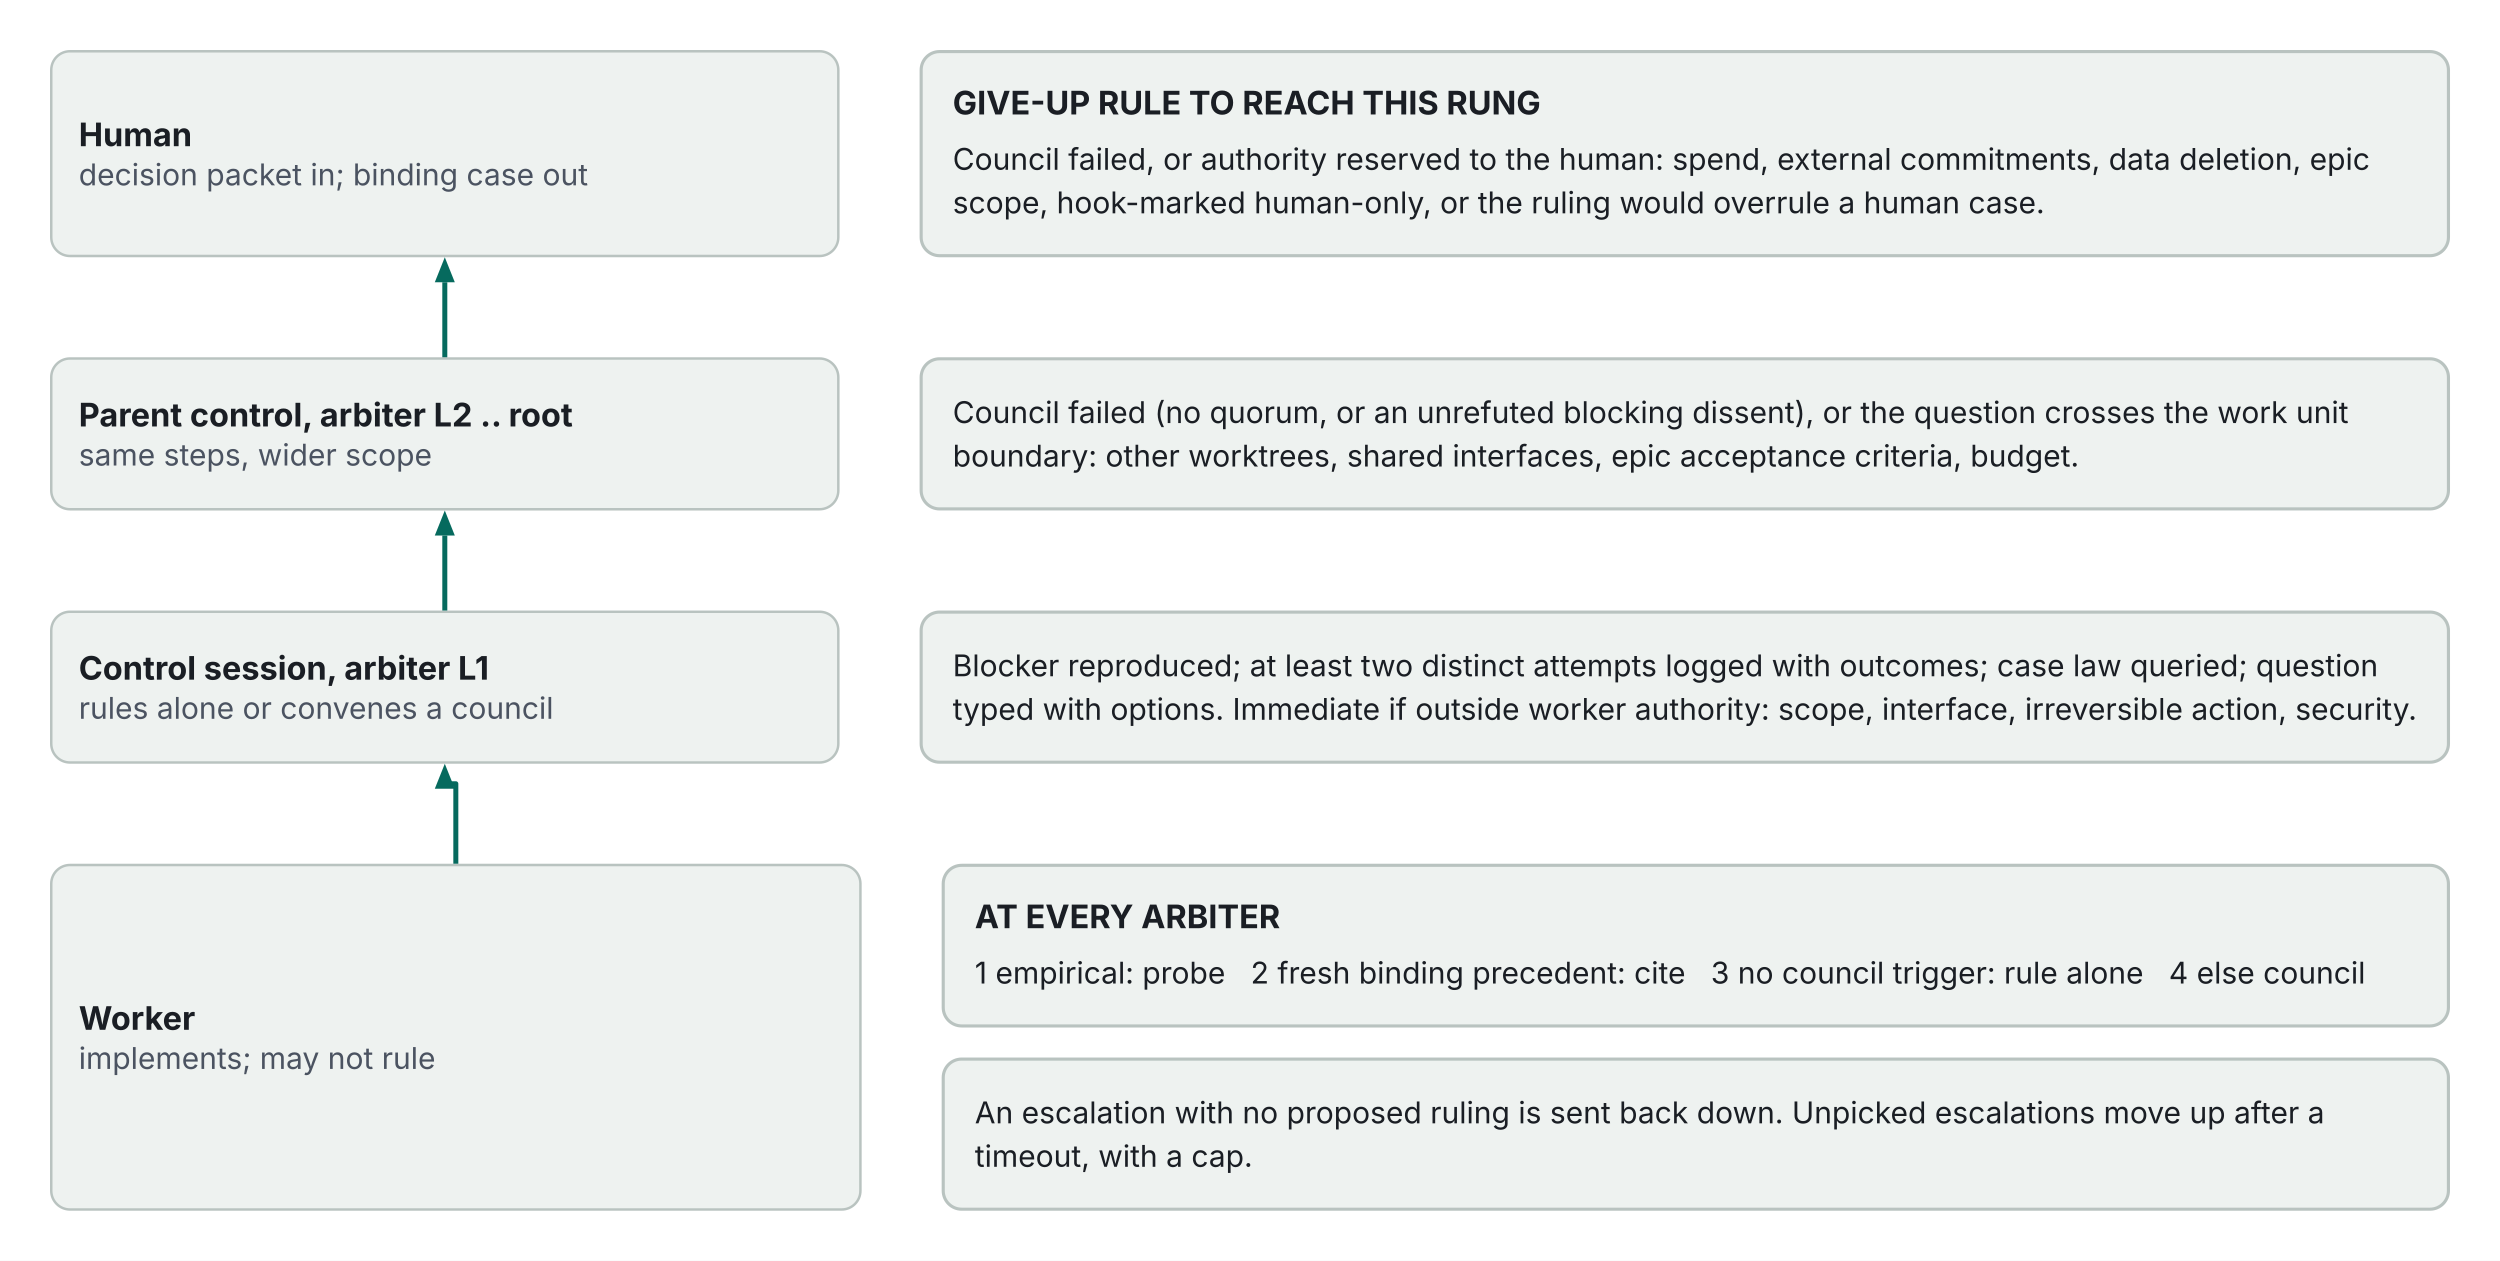
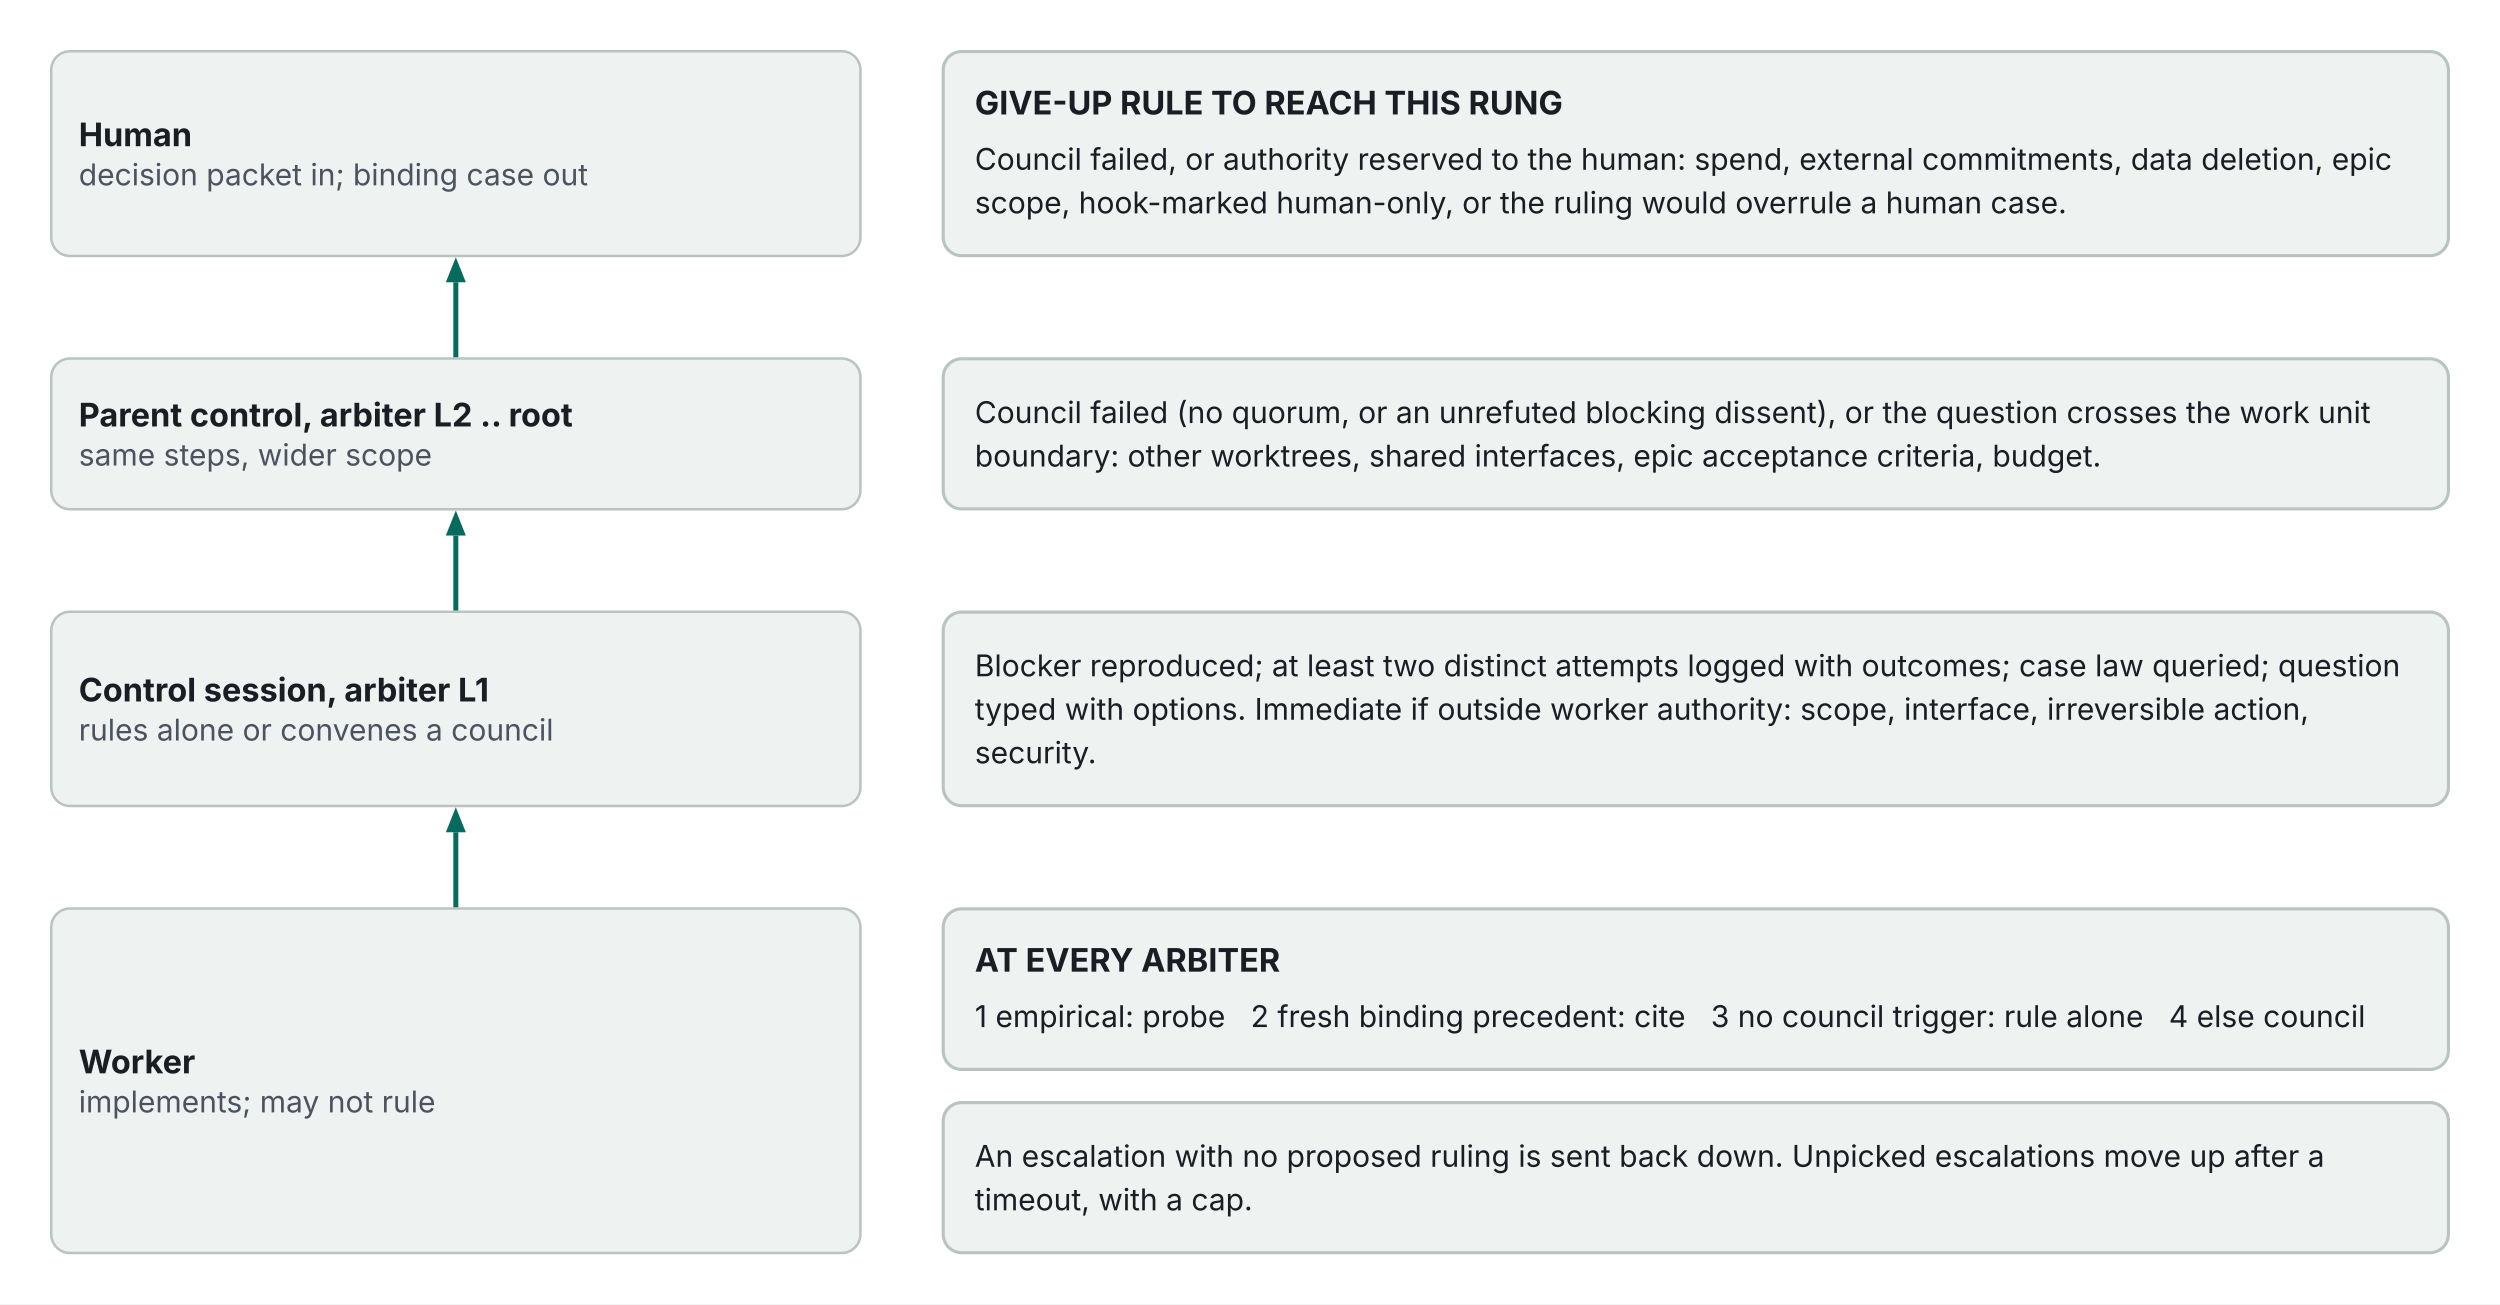
- <svg xmlns="http://www.w3.org/2000/svg" class="fig-light" role="img" aria-label="Escalation ladder: A question climbs from the worker to its control session, the parent control and the human, and each rung has a give-up rule." width="1000" height="504.3" viewBox="0 0 1000 504.3">
-   <rect x="0" y="0" width="1000" height="504.3" fill="#FFFFFF" />
+ <svg xmlns="http://www.w3.org/2000/svg" class="fig-light" role="img" aria-label="Escalation ladder: A question climbs from the worker to its control session, the parent control and the human, and each rung has a give-up rule." width="1000" height="521.7" viewBox="0 0 1000 521.7">
+   <rect x="0" y="0" width="1000" height="521.7" fill="#FFFFFF" />
  <defs>
    <marker id="escalation-light-arrow-clear-solid-3" viewBox="0 0 10 8" refX="10" refY="4" markerWidth="10" markerHeight="8" markerUnits="userSpaceOnUse" orient="auto">
      <path d="M 0 0 L 10 4 L 0 8 Z" fill="#066A5E" />
    </marker>
  </defs>
  <g data-id="" data-tag="Page">
    <g data-id="/body" data-tag="Body">
      <g data-id="/body/0" data-tag="Col">
        <g data-id="/body/0/children/0" data-tag="Row">
          <g data-id="/body/0/children/0/children/0" data-tag="Pcard">
-             <rect x="20.5" y="20.5" width="314.83" height="81.9" rx="7.5" fill="#EEF2F0" stroke="#B9C3C0" stroke-width="1" />
-             <text x="31.5" y="58.48" xml:space="preserve" font-family="Inter" font-size="13" font-weight="700" fill="#1A1E24">Human</text>
-             <text x="31.5" y="74.12" xml:space="preserve" font-family="Inter" font-size="12" font-weight="400" fill="#4B5361">decision packet in; binding case out</text>
+             <rect x="20.5" y="20.5" width="323.67" height="81.9" rx="7.5" fill="#EEF2F0" stroke="#B9C3C0" stroke-width="1" />
+             <text x="31.5" y="58.48" xml:space="preserve" font-family="Inter, 'Public Sans', system-ui, sans-serif" font-size="13" font-weight="700" fill="#1A1E24">Human</text>
+             <text x="31.5" y="74.12" xml:space="preserve" font-family="Inter, 'Public Sans', system-ui, sans-serif" font-size="12" font-weight="400" fill="#4B5361">decision packet in; binding case out</text>
          </g>
-           <g data-id="/body/0/children/0/children/1" data-tag="Text">
-             <rect x="368.46" y="20.63" width="610.92" height="81.65" rx="7.38" fill="#EEF2F0" stroke="#B9C3C0" stroke-width="1.25" />
-             <text x="381.08" y="45.78" xml:space="preserve" font-family="Inter" font-size="13" font-weight="700" fill="#1A1E24">GIVE-UP RULE TO REACH THIS RUNG</text>
-             <text x="381.08" y="67.92" xml:space="preserve" font-family="Inter" font-size="12" font-weight="400" fill="#1A1E24">Council failed, or authority reserved to the human: spend, external commitments, data deletion, epic</text>
-             <text x="381.08" y="85.32" xml:space="preserve" font-family="Inter" font-size="12" font-weight="400" fill="#1A1E24">scope, hook-marked human-only, or the ruling would overrule a human case.</text>
+           <g data-id="/body/0/children/0/children/1" data-tag="Col">
+             <g data-id="/body/0/children/0/children/1/children/0" data-tag="Text">
+               <rect x="377.29" y="20.63" width="602.08" height="81.65" rx="7.38" fill="#EEF2F0" stroke="#B9C3C0" stroke-width="1.25" />
+               <text x="389.92" y="45.78" xml:space="preserve" font-family="Inter, 'Public Sans', system-ui, sans-serif" font-size="13" font-weight="700" fill="#1A1E24">GIVE-UP RULE TO REACH THIS RUNG</text>
+               <text x="389.92" y="67.92" xml:space="preserve" font-family="Inter, 'Public Sans', system-ui, sans-serif" font-size="12" font-weight="400" fill="#1A1E24">Council failed, or authority reserved to the human: spend, external commitments, data deletion, epic</text>
+               <text x="389.92" y="85.32" xml:space="preserve" font-family="Inter, 'Public Sans', system-ui, sans-serif" font-size="12" font-weight="400" fill="#1A1E24">scope, hook-marked human-only, or the ruling would overrule a human case.</text>
+             </g>
          </g>
        </g>
        <g data-id="/body/0/children/1" data-tag="Row">
          <g data-id="/body/0/children/1/children/0" data-tag="Pcard">
-             <rect x="20.5" y="143.4" width="314.83" height="60.3" rx="7.5" fill="#EEF2F0" stroke="#B9C3C0" stroke-width="1" />
-             <text x="31.5" y="170.58" xml:space="preserve" font-family="Inter" font-size="13" font-weight="700" fill="#1A1E24">Parent control, arbiter L2 .. root</text>
-             <text x="31.5" y="186.22" xml:space="preserve" font-family="Inter" font-size="12" font-weight="400" fill="#4B5361">same steps, wider scope</text>
+             <rect x="20.5" y="143.4" width="323.67" height="60.3" rx="7.5" fill="#EEF2F0" stroke="#B9C3C0" stroke-width="1" />
+             <text x="31.5" y="170.58" xml:space="preserve" font-family="Inter, 'Public Sans', system-ui, sans-serif" font-size="13" font-weight="700" fill="#1A1E24">Parent control, arbiter L2 .. root</text>
+             <text x="31.5" y="186.22" xml:space="preserve" font-family="Inter, 'Public Sans', system-ui, sans-serif" font-size="12" font-weight="400" fill="#4B5361">same steps, wider scope</text>
          </g>
-           <g data-id="/body/0/children/1/children/1" data-tag="Text">
-             <rect x="368.46" y="143.52" width="610.92" height="60.05" rx="7.38" fill="#EEF2F0" stroke="#B9C3C0" stroke-width="1.25" />
-             <text x="381.08" y="169.22" xml:space="preserve" font-family="Inter" font-size="12" font-weight="400" fill="#1A1E24">Council failed (no quorum, or an unrefuted blocking dissent), or the question crosses the work unit</text>
-             <text x="381.08" y="186.62" xml:space="preserve" font-family="Inter" font-size="12" font-weight="400" fill="#1A1E24">boundary: other worktrees, shared interfaces, epic acceptance criteria, budget.</text>
+           <g data-id="/body/0/children/1/children/1" data-tag="Col">
+             <g data-id="/body/0/children/1/children/1/children/0" data-tag="Text">
+               <rect x="377.29" y="143.52" width="602.08" height="60.05" rx="7.38" fill="#EEF2F0" stroke="#B9C3C0" stroke-width="1.25" />
+               <text x="389.92" y="169.22" xml:space="preserve" font-family="Inter, 'Public Sans', system-ui, sans-serif" font-size="12" font-weight="400" fill="#1A1E24">Council failed (no quorum, or an unrefuted blocking dissent), or the question crosses the work unit</text>
+               <text x="389.92" y="186.62" xml:space="preserve" font-family="Inter, 'Public Sans', system-ui, sans-serif" font-size="12" font-weight="400" fill="#1A1E24">boundary: other worktrees, shared interfaces, epic acceptance criteria, budget.</text>
+             </g>
          </g>
        </g>
        <g data-id="/body/0/children/2" data-tag="Row">
          <g data-id="/body/0/children/2/children/0" data-tag="Pcard">
-             <rect x="20.5" y="244.7" width="314.83" height="60.3" rx="7.5" fill="#EEF2F0" stroke="#B9C3C0" stroke-width="1" />
-             <text x="31.5" y="271.88" xml:space="preserve" font-family="Inter" font-size="13" font-weight="700" fill="#1A1E24">Control session, arbiter L1</text>
-             <text x="31.5" y="287.52" xml:space="preserve" font-family="Inter" font-size="12" font-weight="400" fill="#4B5361">rules alone or convenes a council</text>
+             <rect x="20.5" y="244.7" width="323.67" height="77.7" rx="7.5" fill="#EEF2F0" stroke="#B9C3C0" stroke-width="1" />
+             <text x="31.5" y="280.58" xml:space="preserve" font-family="Inter, 'Public Sans', system-ui, sans-serif" font-size="13" font-weight="700" fill="#1A1E24">Control session, arbiter L1</text>
+             <text x="31.5" y="296.22" xml:space="preserve" font-family="Inter, 'Public Sans', system-ui, sans-serif" font-size="12" font-weight="400" fill="#4B5361">rules alone or convenes a council</text>
          </g>
-           <g data-id="/body/0/children/2/children/1" data-tag="Text">
-             <rect x="368.46" y="244.83" width="610.92" height="60.05" rx="7.38" fill="#EEF2F0" stroke="#B9C3C0" stroke-width="1.25" />
-             <text x="381.08" y="270.52" xml:space="preserve" font-family="Inter" font-size="12" font-weight="400" fill="#1A1E24">Blocker reproduced; at least two distinct attempts logged with outcomes; case law queried; question</text>
-             <text x="381.08" y="287.92" xml:space="preserve" font-family="Inter" font-size="12" font-weight="400" fill="#1A1E24">typed with options. Immediate if outside worker authority: scope, interface, irreversible action, security.</text>
+           <g data-id="/body/0/children/2/children/1" data-tag="Col">
+             <g data-id="/body/0/children/2/children/1/children/0" data-tag="Text">
+               <rect x="377.29" y="244.83" width="602.08" height="77.45" rx="7.38" fill="#EEF2F0" stroke="#B9C3C0" stroke-width="1.25" />
+               <text x="389.92" y="270.52" xml:space="preserve" font-family="Inter, 'Public Sans', system-ui, sans-serif" font-size="12" font-weight="400" fill="#1A1E24">Blocker reproduced; at least two distinct attempts logged with outcomes; case law queried; question</text>
+               <text x="389.92" y="287.92" xml:space="preserve" font-family="Inter, 'Public Sans', system-ui, sans-serif" font-size="12" font-weight="400" fill="#1A1E24">typed with options. Immediate if outside worker authority: scope, interface, irreversible action,</text>
+               <text x="389.92" y="305.32" xml:space="preserve" font-family="Inter, 'Public Sans', system-ui, sans-serif" font-size="12" font-weight="400" fill="#1A1E24">security.</text>
+             </g>
          </g>
        </g>
        <g data-id="/body/0/children/3" data-tag="Row">
          <g data-id="/body/0/children/3/children/0" data-tag="Pcard">
-             <rect x="20.5" y="346" width="323.67" height="137.8" rx="7.5" fill="#EEF2F0" stroke="#B9C3C0" stroke-width="1" />
-             <text x="31.5" y="411.93" xml:space="preserve" font-family="Inter" font-size="13" font-weight="700" fill="#1A1E24">Worker</text>
-             <text x="31.5" y="427.57" xml:space="preserve" font-family="Inter" font-size="12" font-weight="400" fill="#4B5361">implements; may not rule</text>
+             <rect x="20.5" y="363.4" width="323.67" height="137.8" rx="7.5" fill="#EEF2F0" stroke="#B9C3C0" stroke-width="1" />
+             <text x="31.5" y="429.33" xml:space="preserve" font-family="Inter, 'Public Sans', system-ui, sans-serif" font-size="13" font-weight="700" fill="#1A1E24">Worker</text>
+             <text x="31.5" y="444.97" xml:space="preserve" font-family="Inter, 'Public Sans', system-ui, sans-serif" font-size="12" font-weight="400" fill="#4B5361">implements; may not rule</text>
          </g>
          <g data-id="/body/0/children/3/children/1" data-tag="Col">
            <g data-id="/body/0/children/3/children/1/children/0" data-tag="Text">
-               <rect x="377.29" y="346.13" width="602.08" height="64.25" rx="7.38" fill="#EEF2F0" stroke="#B9C3C0" stroke-width="1.25" />
-               <text x="389.92" y="371.28" xml:space="preserve" font-family="Inter" font-size="13" font-weight="700" fill="#1A1E24">AT EVERY ARBITER</text>
-               <text x="389.92" y="393.42" xml:space="preserve" font-family="Inter" font-size="12" font-weight="400" fill="#1A1E24">1 empirical: probe   2 fresh binding precedent: cite   3 no council trigger: rule alone   4 else council</text>
+               <rect x="377.29" y="363.53" width="602.08" height="64.25" rx="7.38" fill="#EEF2F0" stroke="#B9C3C0" stroke-width="1.25" />
+               <text x="389.92" y="388.68" xml:space="preserve" font-family="Inter, 'Public Sans', system-ui, sans-serif" font-size="13" font-weight="700" fill="#1A1E24">AT EVERY ARBITER</text>
+               <text x="389.92" y="410.82" xml:space="preserve" font-family="Inter, 'Public Sans', system-ui, sans-serif" font-size="12" font-weight="400" fill="#1A1E24">1 empirical: probe   2 fresh binding precedent: cite   3 no council trigger: rule alone   4 else council</text>
            </g>
            <g data-id="/body/0/children/3/children/1/children/1" data-tag="Text">
-               <rect x="377.29" y="423.63" width="602.08" height="60.05" rx="7.38" fill="#EEF2F0" stroke="#B9C3C0" stroke-width="1.25" />
-               <text x="389.92" y="449.32" xml:space="preserve" font-family="Inter" font-size="12" font-weight="400" fill="#1A1E24">An escalation with no proposed ruling is sent back down. Unpicked escalations move up after a</text>
-               <text x="389.92" y="466.72" xml:space="preserve" font-family="Inter" font-size="12" font-weight="400" fill="#1A1E24">timeout, with a cap.</text>
+               <rect x="377.29" y="441.03" width="602.08" height="60.05" rx="7.38" fill="#EEF2F0" stroke="#B9C3C0" stroke-width="1.25" />
+               <text x="389.92" y="466.72" xml:space="preserve" font-family="Inter, 'Public Sans', system-ui, sans-serif" font-size="12" font-weight="400" fill="#1A1E24">An escalation with no proposed ruling is sent back down. Unpicked escalations move up after a</text>
+               <text x="389.92" y="484.12" xml:space="preserve" font-family="Inter, 'Public Sans', system-ui, sans-serif" font-size="12" font-weight="400" fill="#1A1E24">timeout, with a cap.</text>
            </g>
          </g>
        </g>
      </g>
    </g>
  </g>
  <g data-id="/links/0" data-tag="Link" data-kind="solid-3">
-     <path d="M 182.33 345.5 L 182.33 313.5 L 177.92 313.5 L 177.92 313.5" fill="none" stroke="#066A5E" stroke-width="2" stroke-linejoin="round" />
-     <line x1="177.92" y1="315.5" x2="177.92" y2="305.5" stroke="none" marker-end="url(#escalation-light-arrow-clear-solid-3)" />
+     <path d="M 182.33 362.9 L 182.33 332.9" fill="none" stroke="#066A5E" stroke-width="2" stroke-linejoin="round" />
+     <line x1="182.33" y1="332.9" x2="182.33" y2="322.9" stroke="none" marker-end="url(#escalation-light-arrow-clear-solid-3)" />
  </g>
  <g data-id="/links/1" data-tag="Link" data-kind="solid-3">
-     <path d="M 177.92 244.2 L 177.92 214.2" fill="none" stroke="#066A5E" stroke-width="2" stroke-linejoin="round" />
-     <line x1="177.92" y1="214.2" x2="177.92" y2="204.2" stroke="none" marker-end="url(#escalation-light-arrow-clear-solid-3)" />
+     <path d="M 182.33 244.2 L 182.33 214.2" fill="none" stroke="#066A5E" stroke-width="2" stroke-linejoin="round" />
+     <line x1="182.33" y1="214.2" x2="182.33" y2="204.2" stroke="none" marker-end="url(#escalation-light-arrow-clear-solid-3)" />
  </g>
  <g data-id="/links/2" data-tag="Link" data-kind="solid-3">
-     <path d="M 177.92 142.9 L 177.92 112.9" fill="none" stroke="#066A5E" stroke-width="2" stroke-linejoin="round" />
-     <line x1="177.92" y1="112.9" x2="177.92" y2="102.9" stroke="none" marker-end="url(#escalation-light-arrow-clear-solid-3)" />
+     <path d="M 182.33 142.9 L 182.33 112.9" fill="none" stroke="#066A5E" stroke-width="2" stroke-linejoin="round" />
+     <line x1="182.33" y1="112.9" x2="182.33" y2="102.9" stroke="none" marker-end="url(#escalation-light-arrow-clear-solid-3)" />
  </g>
</svg>
